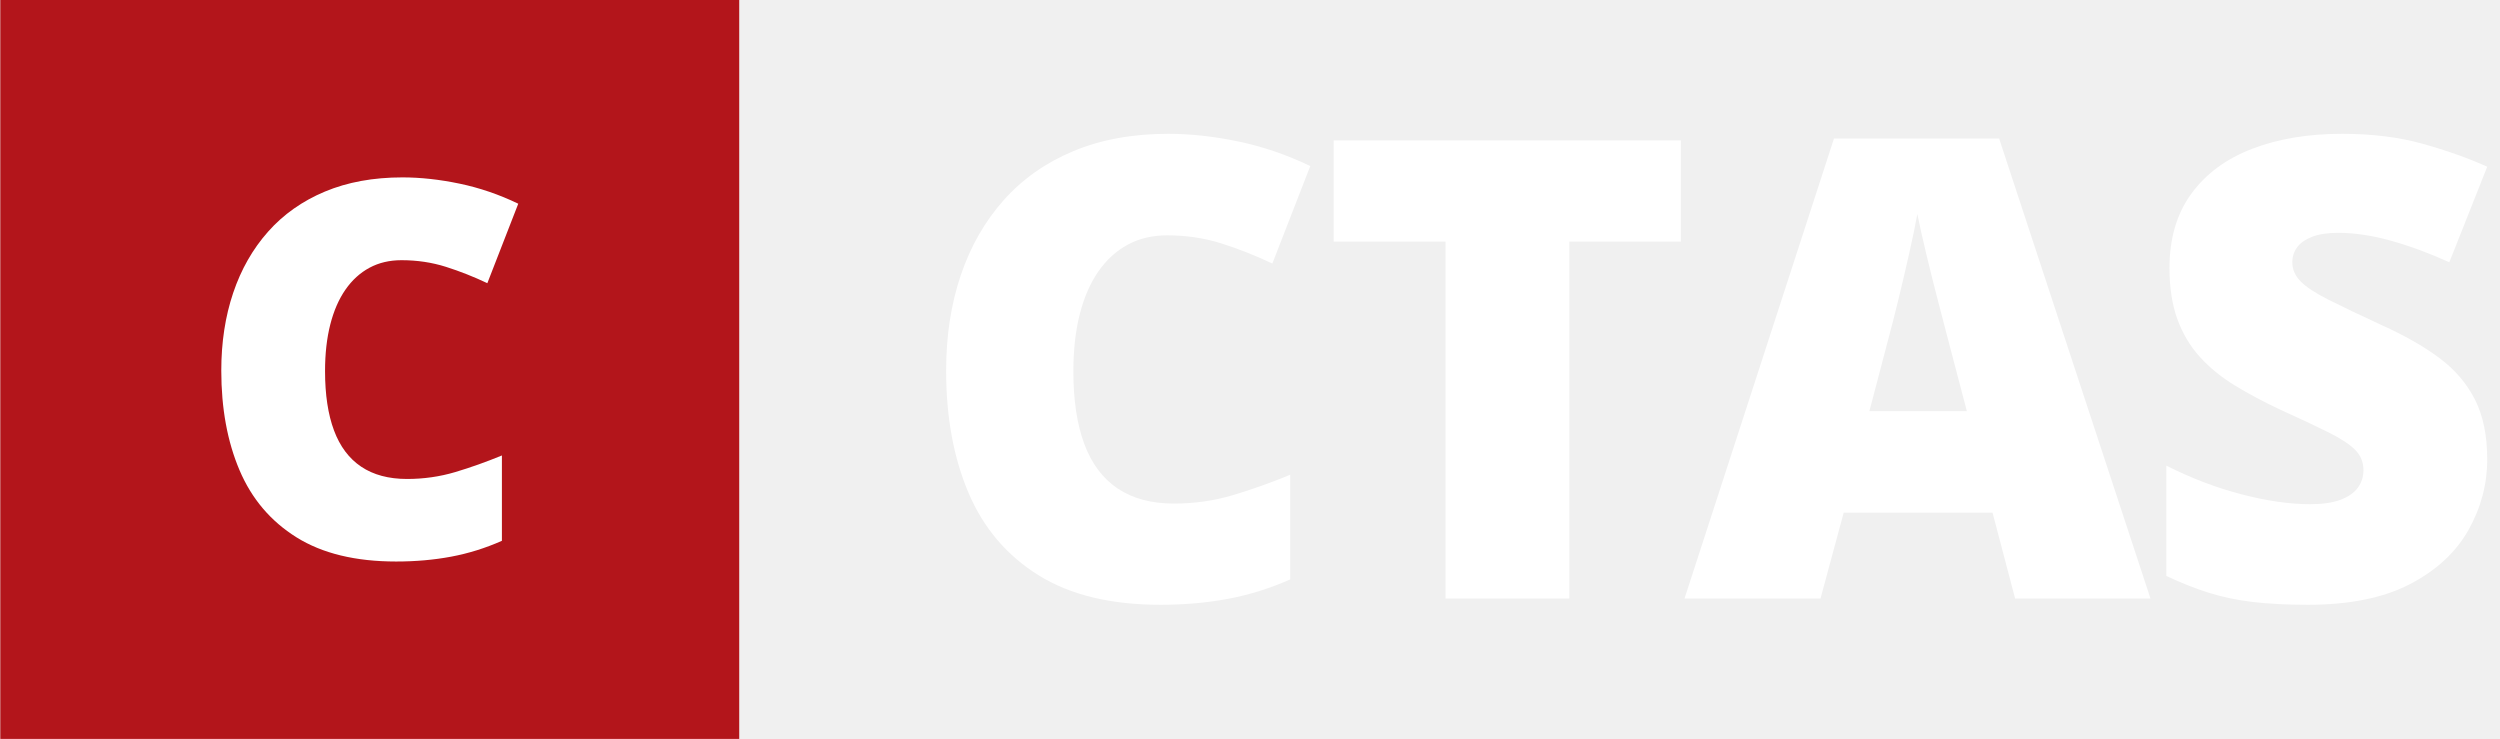
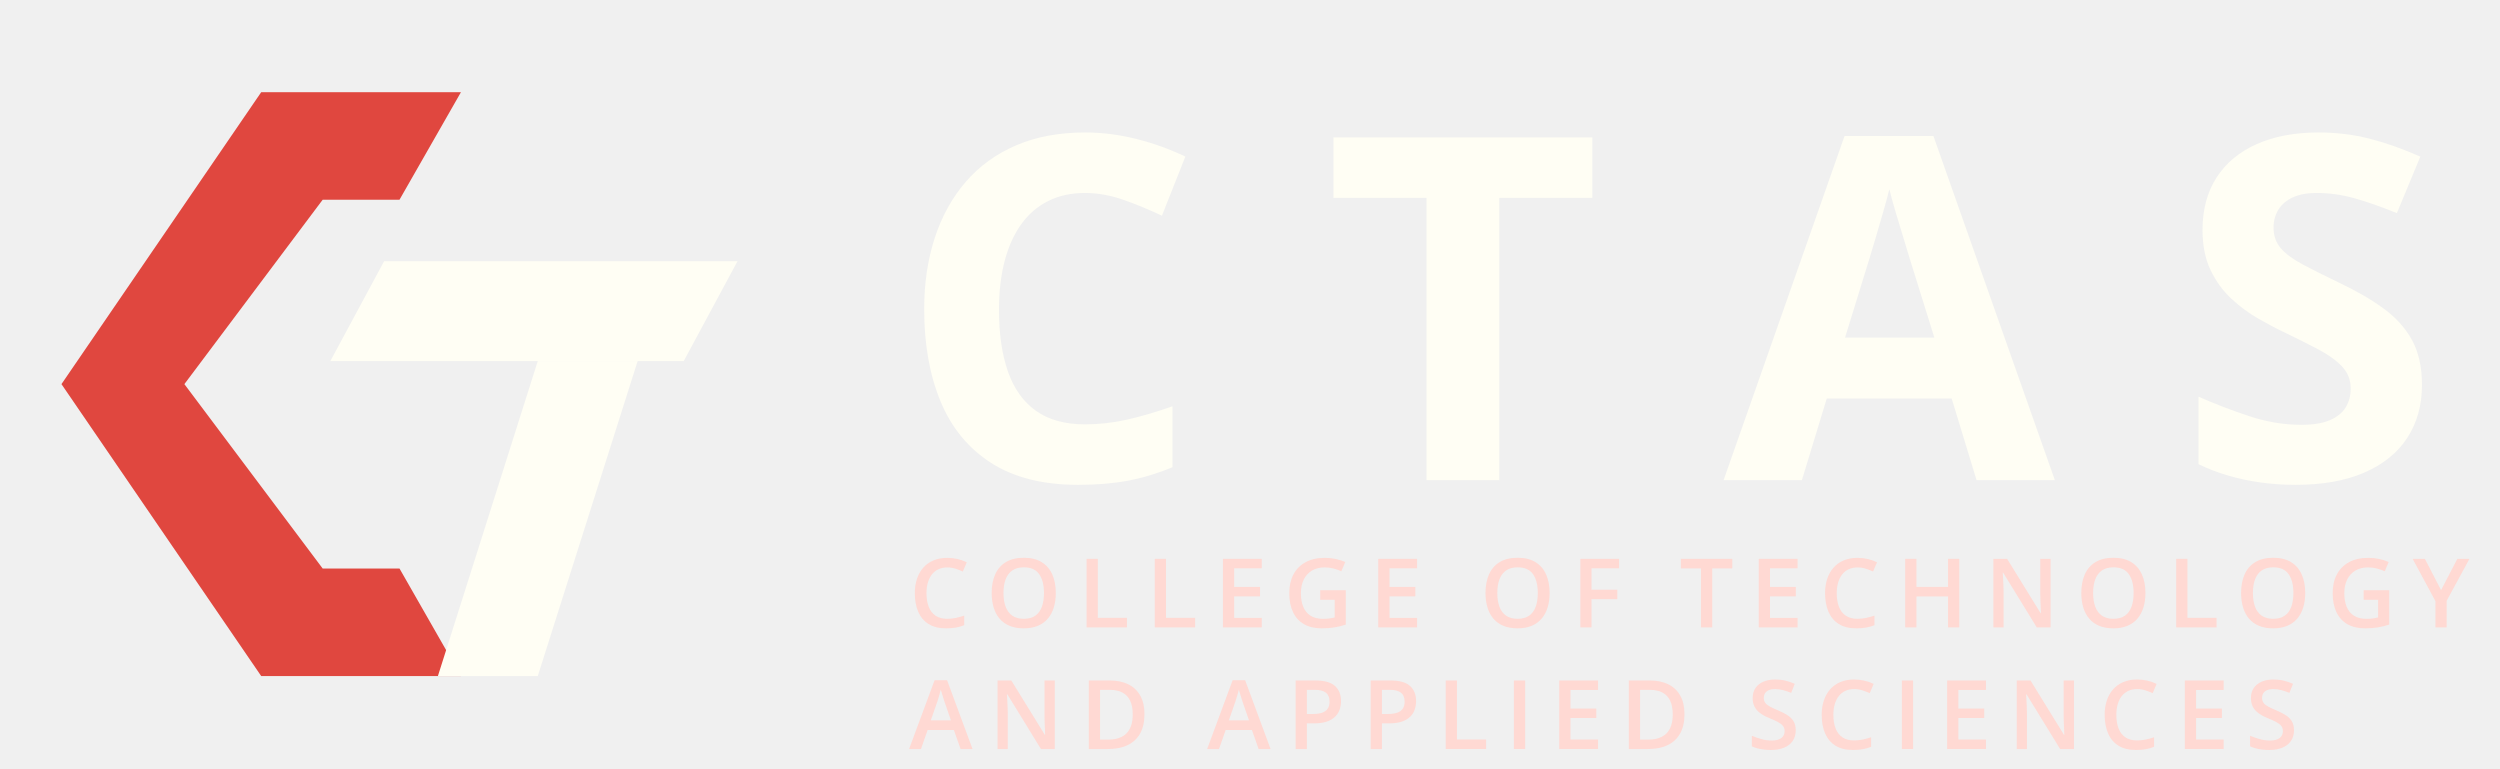
- <svg xmlns="http://www.w3.org/2000/svg" viewBox="0 0 811.8 240.0" width="812" height="240" role="img" aria-label="CTAS">
-   <rect width="240" height="240" fill="#B3151B" />
-   <path fill="#FFFFFF" transform="translate(63.14 180.72) scale(0.08301 -0.08301)" d="M809 1159Q739 1159 684.0 1129.5Q629 1100 590.0 1044.0Q551 988 530.5 907.5Q510 827 510 725Q510 587 545.0 493.0Q580 399 651.5 351.0Q723 303 831 303Q929 303 1019.5 330.0Q1110 357 1202 395V61Q1105 18 1003.5 -1.0Q902 -20 788 -20Q550 -20 398.5 74.5Q247 169 175.5 337.0Q104 505 104 727Q104 893 150.5 1031.0Q197 1169 287.0 1270.5Q377 1372 509.5 1427.5Q642 1483 813 1483Q919 1483 1036.5 1458.5Q1154 1434 1266 1380L1145 1069Q1065 1107 983.0 1133.0Q901 1159 809 1159Z" />
-   <path fill="#FFFFFF" transform="translate(296.62 194.40) scale(0.10178 -0.10178)" d="M809 1159Q739 1159 684.0 1129.5Q629 1100 590.0 1044.0Q551 988 530.5 907.5Q510 827 510 725Q510 587 545.0 493.0Q580 399 651.5 351.0Q723 303 831 303Q929 303 1019.5 330.0Q1110 357 1202 395V61Q1105 18 1003.5 -1.0Q902 -20 788 -20Q550 -20 398.5 74.5Q247 169 175.5 337.0Q104 505 104 727Q104 893 150.5 1031.0Q197 1169 287.0 1270.5Q377 1372 509.5 1427.5Q642 1483 813 1483Q919 1483 1036.5 1458.5Q1154 1434 1266 1380L1145 1069Q1065 1107 983.0 1133.0Q901 1159 809 1159Z" />
-   <path fill="#FFFFFF" transform="translate(427.88 194.40) scale(0.10178 -0.10178)" d="M803 0H408V1139H51V1462H1159V1139H803Z" />
-   <path fill="#FFFFFF" transform="translate(547.03 194.40) scale(0.10178 -0.10178)" d="M1055 0 983 274H508L434 0H0L477 1468H1004L1487 0ZM901 598 838 838Q828 877 809.0 949.5Q790 1022 771.5 1099.5Q753 1177 743 1227Q734 1177 717.5 1103.5Q701 1030 683.5 958.0Q666 886 653 838L590 598Z" />
-   <path fill="#FFFFFF" transform="translate(694.37 194.40) scale(0.10178 -0.10178)" d="M1114 444Q1114 325 1054.0 218.5Q994 112 867.5 46.0Q741 -20 541 -20Q441 -20 365.5 -11.0Q290 -2 225.0 18.5Q160 39 90 72V424Q209 364 330.0 332.5Q451 301 549 301Q608 301 645.5 315.0Q683 329 701.0 353.5Q719 378 719 410Q719 448 692.5 474.5Q666 501 608.0 530.0Q550 559 455 602Q374 640 308.5 680.0Q243 720 196.5 771.5Q150 823 125.0 892.0Q100 961 100 1055Q100 1196 169.5 1291.5Q239 1387 363.5 1435.0Q488 1483 651 1483Q794 1483 908.5 1451.0Q1023 1419 1114 1378L993 1073Q899 1116 808.0 1141.5Q717 1167 639 1167Q588 1167 555.5 1154.5Q523 1142 507.5 1121.0Q492 1100 492 1073Q492 1039 518.5 1012.0Q545 985 607.5 953.5Q670 922 778 872Q885 824 960.0 768.5Q1035 713 1074.5 635.5Q1114 558 1114 444Z" />
+ <svg xmlns="http://www.w3.org/2000/svg" viewBox="0 0 781 240" width="781" height="240" role="img" aria-label="CTAS">
+   <polygon fill="#E0473F" points="144.00,28.80 81.60,28.80 19.20,120.00 81.60,211.20 144.00,211.20 124.80,177.60 100.80,177.60 57.60,120.00 100.80,62.40 124.80,62.40" />
+   <polygon fill="#FFFEF4" points="120.00,81.60 230.40,81.60 213.60,112.80 103.20,112.80" />
+   <polygon fill="#FFFEF4" points="168.00,112.80 199.20,112.80 168.00,211.20 136.80,211.20" />
+   <path fill="#FFFEF4" transform="translate(280.00 150.00) scale(0.07324 -0.07324)" d="M805 1225Q716 1225 647.5 1190.5Q579 1156 532.5 1091.0Q486 1026 462.0 934.0Q438 842 438 727Q438 572 476.5 462.5Q515 353 596.0 295.5Q677 238 805 238Q894 238 983.5 258.0Q1073 278 1178 315V55Q1081 15 987.0 -2.5Q893 -20 776 -20Q550 -20 404.5 73.5Q259 167 189.0 335.5Q119 504 119 729Q119 895 164.0 1033.0Q209 1171 296.0 1272.0Q383 1373 511.0 1428.0Q639 1483 805 1483Q914 1483 1023.5 1455.5Q1133 1428 1233 1380L1133 1128Q1051 1167 968.0 1196.0Q885 1225 805 1225Z" />
+   <path fill="#FFFEF4" transform="translate(413.58 150.00) scale(0.07324 -0.07324)" d="M748 0H438V1204H41V1462H1145V1204H748Z" />
+   <path fill="#FFFEF4" transform="translate(538.45 150.00) scale(0.07324 -0.07324)" d="M1079 0 973 348H440L334 0H0L516 1468H895L1413 0ZM899 608 793 948Q783 982 766.5 1035.5Q750 1089 733.5 1144.5Q717 1200 707 1241Q697 1200 679.5 1139.5Q662 1079 646.0 1025.0Q630 971 623 948L518 608Z" />
+   <path fill="#FFFEF4" transform="translate(679.94 150.00) scale(0.07324 -0.07324)" d="M1047 406Q1047 276 984.0 180.0Q921 84 800.5 32.0Q680 -20 508 -20Q432 -20 359.5 -10.0Q287 0 220.5 19.5Q154 39 94 68V356Q198 310 310.0 273.0Q422 236 532 236Q608 236 654.5 256.0Q701 276 722.0 311.0Q743 346 743 391Q743 446 706.0 485.0Q669 524 604.5 558.0Q540 592 459 631Q408 655 348.0 689.5Q288 724 234.0 774.0Q180 824 145.5 895.5Q111 967 111 1067Q111 1198 171.0 1291.0Q231 1384 342.5 1433.5Q454 1483 606 1483Q720 1483 823.5 1456.5Q927 1430 1040 1380L940 1139Q839 1180 759.0 1202.5Q679 1225 596 1225Q538 1225 497.0 1206.5Q456 1188 435.0 1154.5Q414 1121 414 1077Q414 1025 444.5 989.5Q475 954 536.5 921.0Q598 888 690 844Q802 791 881.5 733.5Q961 676 1004.0 598.5Q1047 521 1047 406Z" />
+   <path fill="#FFD9D3" transform="translate(284.00 196.00) scale(0.01465 -0.01465)" d="M815 1279Q710 1279 627.5 1241.0Q545 1203 488.0 1131.25Q431 1059.5 401.0 958.0Q371 856.5 371 729.5Q371 560 419.0 437.5Q467 315 564.75 249.25Q662.5 183.5 812.5 183.5Q906 183.5 994.0 201.75Q1082 220 1175.5 251V47Q1087 12 996.0 -4.0Q905 -20 786 -20Q561.5 -20 414.0 73.0Q266.5 166 194.25 334.75Q122 503.5 122 731Q122 897 167.75 1034.75Q213.5 1172.5 301.75 1273.0Q390 1373.5 519.25 1428.25Q648.5 1483 816 1483Q926 1483 1032.25 1458.25Q1138.5 1433.5 1230 1389L1146 1191Q1070 1226.5 986.75 1252.75Q903.5 1279 815 1279Z" />
+   <path fill="#FFD9D3" transform="translate(308.01 196.00) scale(0.01465 -0.01465)" d="M1489.5 733Q1489.5 564 1447.0 425.5Q1404.5 287 1319.5 187.25Q1234.5 87.5 1106.5 33.75Q978.5 -20 806.5 -20Q632 -20 503.25 33.75Q374.5 87.5 290.0 187.5Q205.5 287.5 163.75 426.5Q122 565.5 122 735Q122 960.5 196.25 1129.25Q270.5 1298 423.25 1391.5Q576 1485 809 1485Q1036.5 1485 1187.5 1392.0Q1338.5 1299 1414.0 1130.25Q1489.5 961.5 1489.5 733ZM374 733Q374 563.5 419.75 440.25Q465.5 317 561.25 250.25Q657 183.5 806.5 183.5Q957.5 183.5 1052.75 250.25Q1148 317 1192.75 440.25Q1237.5 563.5 1237.5 733Q1237.5 989.5 1135.25 1135.25Q1033 1281 809 1281Q658.5 1281 562.25 1214.75Q466 1148.5 420.0 1026.0Q374 903.5 374 733Z" />
+   <path fill="#FFD9D3" transform="translate(336.63 196.00) scale(0.01465 -0.01465)" d="M192 0V1462H432V204H1053V0Z" />
+   <path fill="#FFD9D3" transform="translate(357.93 196.00) scale(0.01465 -0.01465)" d="M192 0V1462H432V204H1053V0Z" />
+   <path fill="#FFD9D3" transform="translate(379.23 196.00) scale(0.01465 -0.01465)" d="M1020 0H192V1462H1020V1260H432V863H983V662H432V203H1020Z" />
+   <path fill="#FFD9D3" transform="translate(400.98 196.00) scale(0.01465 -0.01465)" d="M782 793.5H1327.5V60Q1212.5 21.5 1089.75 0.75Q967 -20 813.5 -20Q590.5 -20 436.25 68.5Q282 157 202.0 325.25Q122 493.5 122 732Q122 960.5 211.0 1129.0Q300 1297.5 470.0 1390.25Q640 1483 882 1483Q1001 1483 1112.25 1459.25Q1223.5 1435.5 1316.5 1395L1232.5 1197Q1158.5 1231.5 1066.75 1255.5Q975 1279.5 876 1279.5Q719 1279.5 605.5 1211.5Q492 1143.5 431.0 1020.25Q370 897 370 729Q370 566 419.0 443.0Q468 320 572.5 251.25Q677 182.5 843 182.5Q925.5 182.5 983.75 191.5Q1042 200.5 1091 212V588.5H782Z" />
+   <path fill="#FFD9D3" transform="translate(427.75 196.00) scale(0.01465 -0.01465)" d="M1020 0H192V1462H1020V1260H432V863H983V662H432V203H1020Z" />
+   <path fill="#FFD9D3" transform="translate(462.28 196.00) scale(0.01465 -0.01465)" d="M1489.5 733Q1489.5 564 1447.0 425.5Q1404.5 287 1319.5 187.25Q1234.5 87.5 1106.5 33.75Q978.5 -20 806.5 -20Q632 -20 503.25 33.75Q374.5 87.5 290.0 187.5Q205.5 287.5 163.75 426.5Q122 565.5 122 735Q122 960.5 196.25 1129.25Q270.5 1298 423.25 1391.5Q576 1485 809 1485Q1036.5 1485 1187.5 1392.0Q1338.5 1299 1414.0 1130.25Q1489.5 961.5 1489.5 733ZM374 733Q374 563.5 419.75 440.25Q465.5 317 561.25 250.25Q657 183.5 806.5 183.5Q957.5 183.5 1052.75 250.25Q1148 317 1192.75 440.25Q1237.5 563.5 1237.5 733Q1237.5 989.5 1135.25 1135.25Q1033 1281 809 1281Q658.5 1281 562.25 1214.75Q466 1148.5 420.0 1026.0Q374 903.5 374 733Z" />
+   <path fill="#FFD9D3" transform="translate(490.89 196.00) scale(0.01465 -0.01465)" d="M429.5 0H192V1462H1018V1260H429.5V803.5H980V602.5H429.5Z" />
+   <path fill="#FFD9D3" transform="translate(524.67 196.00) scale(0.01465 -0.01465)" d="M698.5 0H458V1258H29.5V1462H1126V1258H698.5Z" />
+   <path fill="#FFD9D3" transform="translate(546.62 196.00) scale(0.01465 -0.01465)" d="M1020 0H192V1462H1020V1260H432V863H983V662H432V203H1020Z" />
+   <path fill="#FFD9D3" transform="translate(568.36 196.00) scale(0.01465 -0.01465)" d="M815 1279Q710 1279 627.5 1241.0Q545 1203 488.0 1131.25Q431 1059.5 401.0 958.0Q371 856.5 371 729.5Q371 560 419.0 437.5Q467 315 564.75 249.25Q662.5 183.5 812.5 183.5Q906 183.5 994.0 201.75Q1082 220 1175.5 251V47Q1087 12 996.0 -4.0Q905 -20 786 -20Q561.5 -20 414.0 73.0Q266.5 166 194.25 334.75Q122 503.5 122 731Q122 897 167.75 1034.75Q213.5 1172.5 301.75 1273.0Q390 1373.5 519.25 1428.25Q648.5 1483 816 1483Q926 1483 1032.25 1458.25Q1138.5 1433.5 1230 1389L1146 1191Q1070 1226.5 986.75 1252.75Q903.5 1279 815 1279Z" />
+   <path fill="#FFD9D3" transform="translate(592.37 196.00) scale(0.01465 -0.01465)" d="M1345 0H1105.5V660H432V0H192V1462H432V864H1105.5V1462H1345Z" />
+   <path fill="#FFD9D3" transform="translate(619.92 196.00) scale(0.01465 -0.01465)" d="M1412 0H1117L400.5 1167H392Q395.5 1108 399.0 1041.75Q402.5 975.5 405.25 905.5Q408 835.5 409.5 764V0H192V1462H485L1199.5 302.5H1206.5Q1204.5 354 1201.5 419.75Q1198.5 485.5 1196.0 556.25Q1193.5 627 1192.5 692.5V1462H1412Z" />
+   <path fill="#FFD9D3" transform="translate(648.41 196.00) scale(0.01465 -0.01465)" d="M1489.5 733Q1489.5 564 1447.0 425.5Q1404.5 287 1319.5 187.25Q1234.5 87.5 1106.5 33.75Q978.5 -20 806.5 -20Q632 -20 503.25 33.75Q374.5 87.5 290.0 187.5Q205.5 287.5 163.75 426.5Q122 565.5 122 735Q122 960.5 196.25 1129.25Q270.5 1298 423.25 1391.5Q576 1485 809 1485Q1036.5 1485 1187.5 1392.0Q1338.5 1299 1414.0 1130.25Q1489.5 961.5 1489.5 733ZM374 733Q374 563.5 419.75 440.25Q465.5 317 561.25 250.25Q657 183.5 806.5 183.5Q957.5 183.5 1052.75 250.25Q1148 317 1192.75 440.25Q1237.5 563.5 1237.5 733Q1237.5 989.5 1135.25 1135.25Q1033 1281 809 1281Q658.5 1281 562.25 1214.75Q466 1148.5 420.0 1026.0Q374 903.5 374 733Z" />
+   <path fill="#FFD9D3" transform="translate(677.03 196.00) scale(0.01465 -0.01465)" d="M192 0V1462H432V204H1053V0Z" />
+   <path fill="#FFD9D3" transform="translate(698.33 196.00) scale(0.01465 -0.01465)" d="M1489.5 733Q1489.5 564 1447.0 425.5Q1404.5 287 1319.5 187.25Q1234.5 87.5 1106.5 33.75Q978.5 -20 806.5 -20Q632 -20 503.25 33.75Q374.5 87.5 290.0 187.5Q205.5 287.5 163.75 426.5Q122 565.5 122 735Q122 960.5 196.25 1129.25Q270.5 1298 423.25 1391.5Q576 1485 809 1485Q1036.5 1485 1187.5 1392.0Q1338.5 1299 1414.0 1130.25Q1489.5 961.5 1489.5 733ZM374 733Q374 563.5 419.75 440.25Q465.5 317 561.25 250.25Q657 183.5 806.5 183.5Q957.5 183.5 1052.75 250.25Q1148 317 1192.75 440.25Q1237.5 563.5 1237.5 733Q1237.5 989.5 1135.25 1135.25Q1033 1281 809 1281Q658.5 1281 562.25 1214.75Q466 1148.5 420.0 1026.0Q374 903.5 374 733Z" />
+   <path fill="#FFD9D3" transform="translate(726.94 196.00) scale(0.01465 -0.01465)" d="M782 793.5H1327.5V60Q1212.5 21.5 1089.75 0.75Q967 -20 813.5 -20Q590.5 -20 436.25 68.5Q282 157 202.0 325.25Q122 493.5 122 732Q122 960.5 211.0 1129.0Q300 1297.5 470.0 1390.25Q640 1483 882 1483Q1001 1483 1112.25 1459.25Q1223.5 1435.5 1316.5 1395L1232.5 1197Q1158.5 1231.5 1066.75 1255.5Q975 1279.5 876 1279.5Q719 1279.5 605.5 1211.5Q492 1143.5 431.0 1020.25Q370 897 370 729Q370 566 419.0 443.0Q468 320 572.5 251.25Q677 182.5 843 182.5Q925.5 182.5 983.75 191.5Q1042 200.5 1091 212V588.5H782Z" />
+   <path fill="#FFD9D3" transform="translate(753.71 196.00) scale(0.01465 -0.01465)" d="M606 794.5 953 1462H1211.5L725.5 568V0H486.5V559L0 1462H261Z" />
+   <path fill="#FFD9D3" transform="translate(284.00 234.00) scale(0.01465 -0.01465)" d="M1098 0 955 406H395.5L253 0H0L544 1468H810L1353 0ZM892.5 611.5 754 1012Q746 1038 731.0 1085.25Q716 1132.5 700.75 1182.25Q685.5 1232 676 1266Q666 1225 651.5 1174.5Q637 1124 623.5 1079.75Q610 1035.5 602.5 1012L463 611.5Z" />
+   <path fill="#FFD9D3" transform="translate(308.83 234.00) scale(0.01465 -0.01465)" d="M1412 0H1117L400.5 1167H392Q395.5 1108 399.0 1041.75Q402.5 975.5 405.25 905.5Q408 835.5 409.5 764V0H192V1462H485L1199.5 302.5H1206.5Q1204.5 354 1201.5 419.75Q1198.5 485.5 1196.0 556.25Q1193.5 627 1192.5 692.5V1462H1412Z" />
+   <path fill="#FFD9D3" transform="translate(337.33 234.00) scale(0.01465 -0.01465)" d="M1379 745Q1379 498 1286.75 332.5Q1194.5 167 1019.75 83.5Q845 0 597.5 0H192V1462H642Q868.5 1462 1033.5 1380.5Q1198.5 1299 1288.75 1139.5Q1379 980 1379 745ZM1128.5 738Q1128.5 917.5 1072.0 1033.75Q1015.5 1150 906.0 1206.25Q796.5 1262.5 637 1262.5H432V201H602Q866.5 201 997.5 336.0Q1128.5 471 1128.5 738Z" />
+   <path fill="#FFD9D3" transform="translate(377.11 234.00) scale(0.01465 -0.01465)" d="M1098 0 955 406H395.5L253 0H0L544 1468H810L1353 0ZM892.5 611.5 754 1012Q746 1038 731.0 1085.25Q716 1132.5 700.75 1182.25Q685.5 1232 676 1266Q666 1225 651.5 1174.5Q637 1124 623.5 1079.75Q610 1035.5 602.5 1012L463 611.5Z" />
+   <path fill="#FFD9D3" transform="translate(401.94 234.00) scale(0.01465 -0.01465)" d="M616.5 1462Q899.5 1462 1029.75 1346.0Q1160 1230 1160 1020.5Q1160 926 1130.25 840.5Q1100.5 755 1033.75 689.25Q967 623.5 857.25 585.5Q747.5 547.5 587.5 547.5H432V0H192V1462ZM600.5 1262.5H432V747.5H562.5Q676 747.5 754.75 774.0Q833.5 800.5 874.5 858.75Q915.5 917 915.5 1011.5Q915.5 1138.5 839.0 1200.5Q762.5 1262.5 600.5 1262.5Z" />
+   <path fill="#FFD9D3" transform="translate(425.39 234.00) scale(0.01465 -0.01465)" d="M616.5 1462Q899.5 1462 1029.75 1346.0Q1160 1230 1160 1020.5Q1160 926 1130.25 840.5Q1100.5 755 1033.75 689.25Q967 623.5 857.25 585.5Q747.5 547.5 587.5 547.5H432V0H192V1462ZM600.5 1262.5H432V747.5H562.5Q676 747.5 754.75 774.0Q833.5 800.5 874.5 858.75Q915.5 917 915.5 1011.5Q915.5 1138.5 839.0 1200.5Q762.5 1262.5 600.5 1262.5Z" />
+   <path fill="#FFD9D3" transform="translate(448.83 234.00) scale(0.01465 -0.01465)" d="M192 0V1462H432V204H1053V0Z" />
+   <path fill="#FFD9D3" transform="translate(470.13 234.00) scale(0.01465 -0.01465)" d="M192 0V1462H432V0Z" />
+   <path fill="#FFD9D3" transform="translate(484.29 234.00) scale(0.01465 -0.01465)" d="M1020 0H192V1462H1020V1260H432V863H983V662H432V203H1020Z" />
+   <path fill="#FFD9D3" transform="translate(506.03 234.00) scale(0.01465 -0.01465)" d="M1379 745Q1379 498 1286.75 332.5Q1194.5 167 1019.75 83.5Q845 0 597.5 0H192V1462H642Q868.5 1462 1033.5 1380.5Q1198.5 1299 1288.75 1139.5Q1379 980 1379 745ZM1128.5 738Q1128.5 917.5 1072.0 1033.75Q1015.5 1150 906.0 1206.25Q796.5 1262.5 637 1262.5H432V201H602Q866.5 201 997.5 336.0Q1128.5 471 1128.5 738Z" />
+   <path fill="#FFD9D3" transform="translate(545.81 234.00) scale(0.01465 -0.01465)" d="M1036 397.5Q1036 267.5 972.25 173.75Q908.5 80 790.25 30.0Q672 -20 507.5 -20Q428 -20 354.75 -11.0Q281.5 -2 217.25 15.25Q153 32.5 99.5 58V283.5Q189 245 299.0 213.25Q409 181.5 523 181.5Q616 181.5 677.25 206.25Q738.5 231 768.75 276.25Q799 321.5 799 383Q799 448 764.0 492.75Q729 537.5 658.5 575.25Q588 613 481.5 656Q409.5 684.5 344.0 721.5Q278.5 758.5 227.5 808.5Q176.5 858.5 147.0 927.25Q117.5 996 117.5 1088.5Q117.5 1212.5 177.25 1300.75Q237 1389 345.5 1436.0Q454 1483 598.5 1483Q714 1483 815.5 1458.75Q917 1434.5 1015 1391L938.5 1197.5Q848.5 1234.5 764.25 1256.75Q680 1279 591.5 1279Q515.5 1279 462.75 1256.0Q410 1233 382.5 1191.25Q355 1149.5 355 1093Q355 1028.5 386.5 985.25Q418 942 484.5 905.75Q551 869.5 656 826Q776.5 776 861.25 721.0Q946 666 991.0 589.5Q1036 513 1036 397.5Z" />
+   <path fill="#FFD9D3" transform="translate(567.31 234.00) scale(0.01465 -0.01465)" d="M815 1279Q710 1279 627.5 1241.0Q545 1203 488.0 1131.25Q431 1059.5 401.0 958.0Q371 856.5 371 729.5Q371 560 419.0 437.5Q467 315 564.75 249.25Q662.5 183.5 812.5 183.5Q906 183.5 994.0 201.75Q1082 220 1175.5 251V47Q1087 12 996.0 -4.0Q905 -20 786 -20Q561.5 -20 414.0 73.0Q266.5 166 194.25 334.75Q122 503.5 122 731Q122 897 167.75 1034.75Q213.5 1172.5 301.75 1273.0Q390 1373.5 519.25 1428.25Q648.5 1483 816 1483Q926 1483 1032.25 1458.25Q1138.5 1433.5 1230 1389L1146 1191Q1070 1226.5 986.75 1252.75Q903.5 1279 815 1279Z" />
+   <path fill="#FFD9D3" transform="translate(591.32 234.00) scale(0.01465 -0.01465)" d="M192 0V1462H432V0Z" />
+   <path fill="#FFD9D3" transform="translate(605.47 234.00) scale(0.01465 -0.01465)" d="M1020 0H192V1462H1020V1260H432V863H983V662H432V203H1020Z" />
+   <path fill="#FFD9D3" transform="translate(627.22 234.00) scale(0.01465 -0.01465)" d="M1412 0H1117L400.5 1167H392Q395.5 1108 399.0 1041.75Q402.5 975.5 405.25 905.5Q408 835.5 409.5 764V0H192V1462H485L1199.5 302.5H1206.5Q1204.5 354 1201.5 419.75Q1198.5 485.5 1196.0 556.25Q1193.5 627 1192.5 692.5V1462H1412Z" />
+   <path fill="#FFD9D3" transform="translate(655.71 234.00) scale(0.01465 -0.01465)" d="M815 1279Q710 1279 627.5 1241.0Q545 1203 488.0 1131.25Q431 1059.5 401.0 958.0Q371 856.5 371 729.5Q371 560 419.0 437.5Q467 315 564.75 249.25Q662.5 183.5 812.5 183.5Q906 183.5 994.0 201.75Q1082 220 1175.5 251V47Q1087 12 996.0 -4.0Q905 -20 786 -20Q561.5 -20 414.0 73.0Q266.5 166 194.25 334.75Q122 503.5 122 731Q122 897 167.75 1034.75Q213.5 1172.5 301.75 1273.0Q390 1373.5 519.25 1428.25Q648.5 1483 816 1483Q926 1483 1032.25 1458.25Q1138.5 1433.5 1230 1389L1146 1191Q1070 1226.5 986.75 1252.75Q903.5 1279 815 1279Z" />
+   <path fill="#FFD9D3" transform="translate(679.73 234.00) scale(0.01465 -0.01465)" d="M1020 0H192V1462H1020V1260H432V863H983V662H432V203H1020Z" />
+   <path fill="#FFD9D3" transform="translate(701.47 234.00) scale(0.01465 -0.01465)" d="M1036 397.5Q1036 267.5 972.25 173.75Q908.5 80 790.25 30.0Q672 -20 507.5 -20Q428 -20 354.75 -11.0Q281.5 -2 217.25 15.25Q153 32.5 99.5 58V283.5Q189 245 299.0 213.25Q409 181.5 523 181.5Q616 181.5 677.25 206.25Q738.5 231 768.75 276.25Q799 321.5 799 383Q799 448 764.0 492.75Q729 537.5 658.5 575.25Q588 613 481.5 656Q409.5 684.5 344.0 721.5Q278.5 758.5 227.5 808.5Q176.5 858.5 147.0 927.25Q117.5 996 117.5 1088.5Q117.5 1212.5 177.25 1300.75Q237 1389 345.5 1436.0Q454 1483 598.5 1483Q714 1483 815.5 1458.75Q917 1434.5 1015 1391L938.5 1197.5Q848.5 1234.5 764.25 1256.75Q680 1279 591.5 1279Q515.5 1279 462.75 1256.0Q410 1233 382.5 1191.25Q355 1149.5 355 1093Q355 1028.5 386.5 985.25Q418 942 484.5 905.75Q551 869.5 656 826Q776.5 776 861.25 721.0Q946 666 991.0 589.5Q1036 513 1036 397.5Z" />
</svg>
